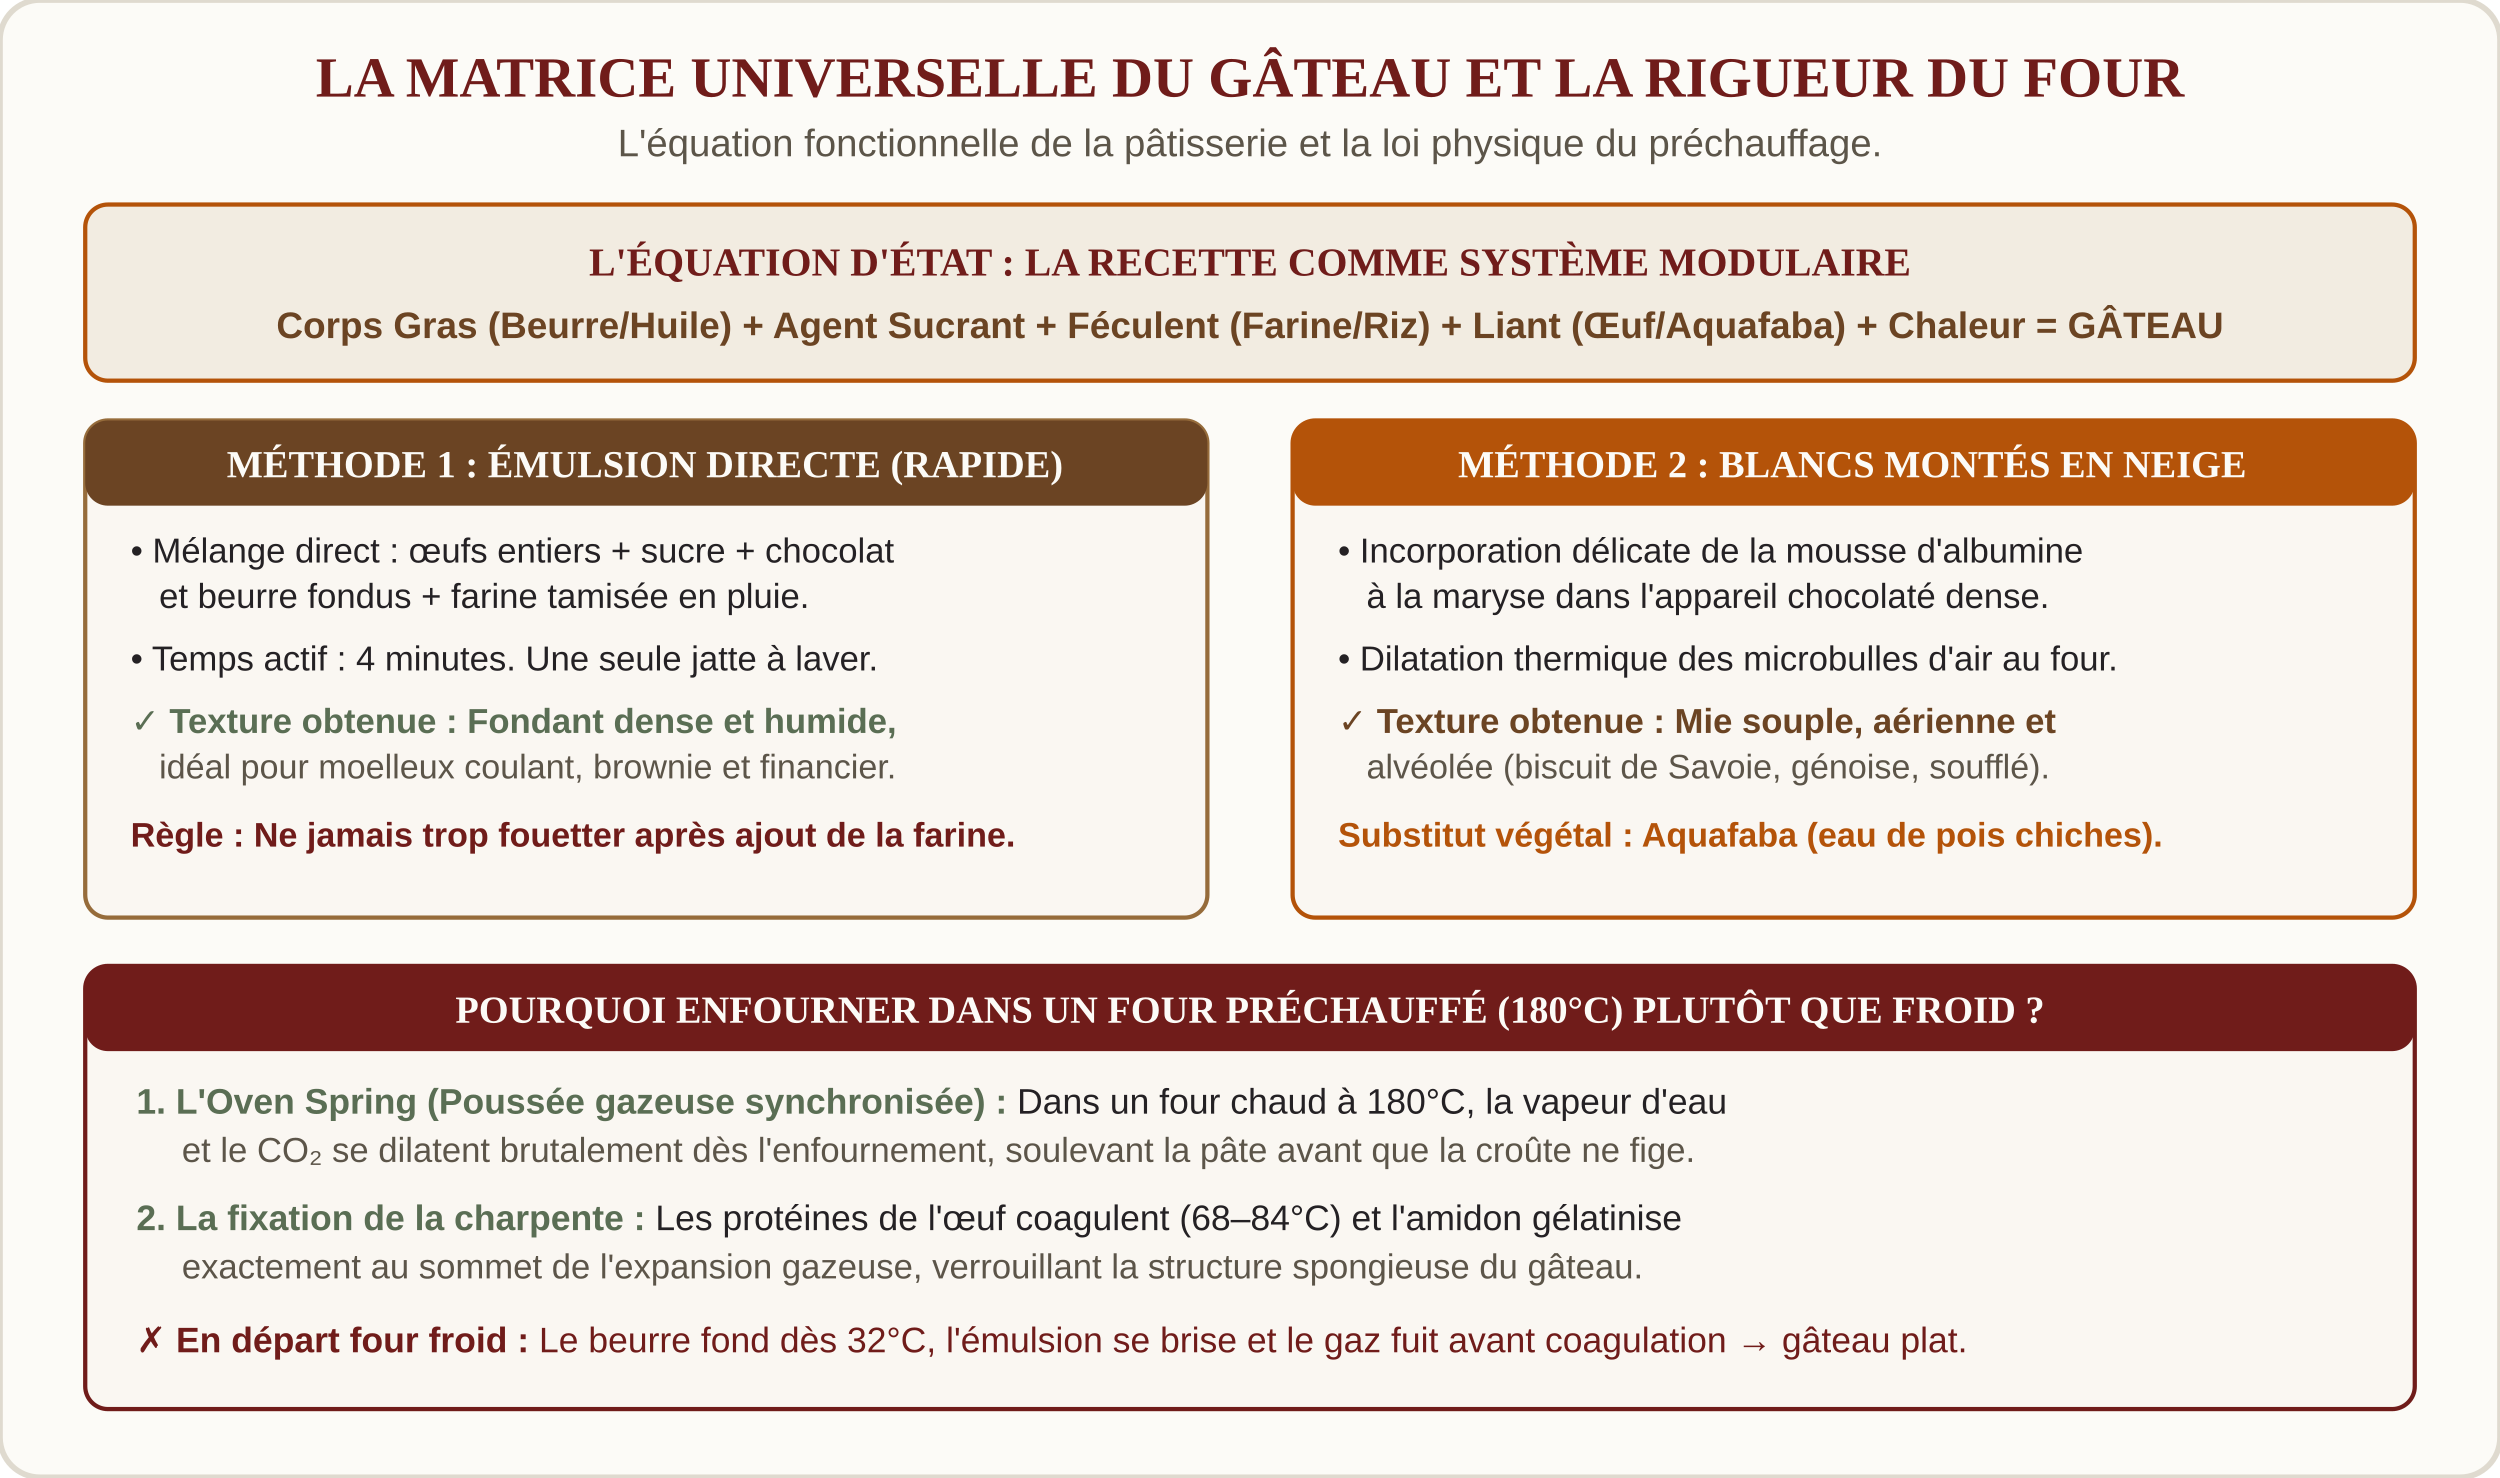
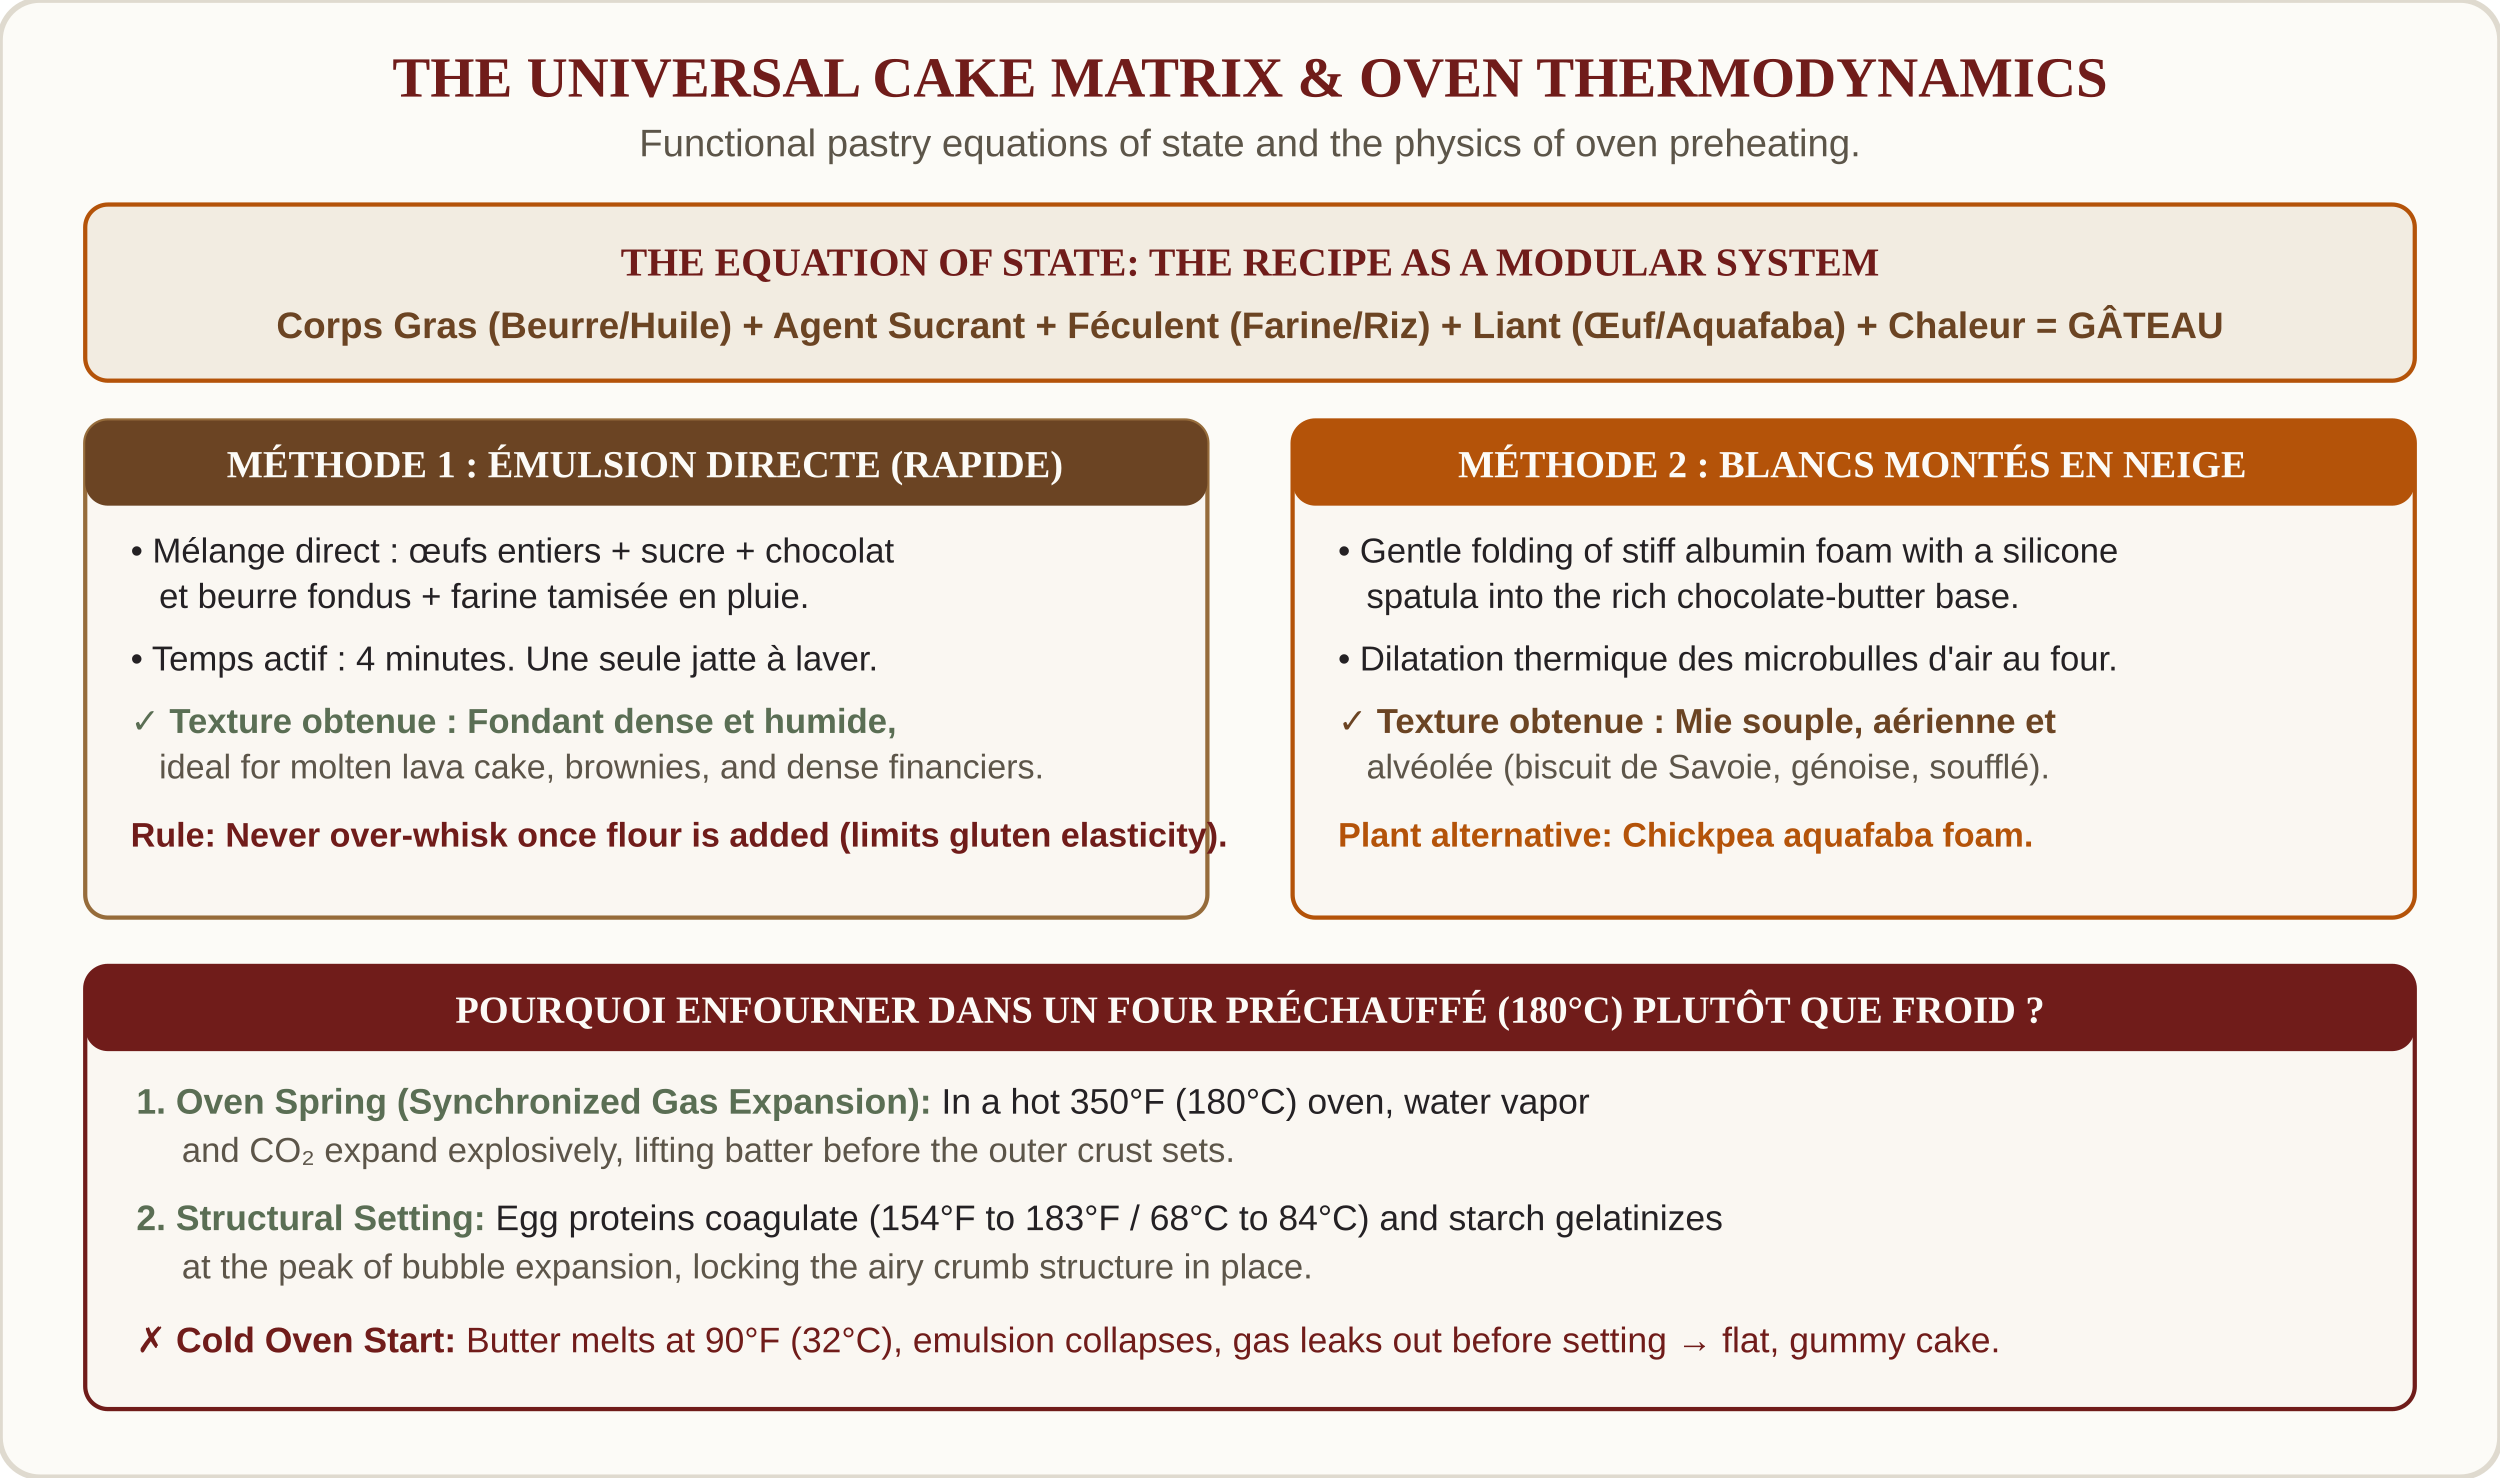
<svg xmlns="http://www.w3.org/2000/svg" viewBox="0 0 880 520" width="100%" height="100%">
  <rect width="880" height="520" rx="14" fill="#FCFBF7" stroke="#DFDACF" stroke-width="2" />
-   <text x="440" y="34" font-family="Liberation Serif, Georgia, serif" font-size="20" font-weight="bold" fill="#701C1A" text-anchor="middle">LA MATRICE UNIVERSELLE DU GÂTEAU ET LA RIGUEUR DU FOUR</text>
-   <text x="440" y="55" font-family="Liberation Sans, Arial, sans-serif" font-size="13.5" fill="#5C5549" text-anchor="middle">L'équation fonctionnelle de la pâtisserie et la loi physique du préchauffage.</text>
+   <text x="440" y="34" font-family="Liberation Serif, Georgia, serif" font-size="20" font-weight="bold" fill="#701C1A" text-anchor="middle">THE UNIVERSAL CAKE MATRIX &amp; OVEN THERMODYNAMICS</text>
+   <text x="440" y="55" font-family="Liberation Sans, Arial, sans-serif" font-size="13.5" fill="#5C5549" text-anchor="middle">Functional pastry equations of state and the physics of oven preheating.</text>
  <g transform="translate(30, 72)">
    <rect width="820" height="62" rx="8" fill="#F2ECE1" stroke="#B45309" stroke-width="1.5" />
-     <text x="410" y="25" font-family="Liberation Serif, Georgia, serif" font-size="14" font-weight="bold" fill="#701C1A" text-anchor="middle">L'ÉQUATION D'ÉTAT : LA RECETTE COMME SYSTÈME MODULAIRE</text>
+     <text x="410" y="25" font-family="Liberation Serif, Georgia, serif" font-size="14" font-weight="bold" fill="#701C1A" text-anchor="middle">THE EQUATION OF STATE: THE RECIPE AS A MODULAR SYSTEM</text>
    <text x="410" y="47" font-family="Liberation Sans, Arial, sans-serif" font-size="13" font-weight="bold" fill="#6B4423" text-anchor="middle">Corps Gras (Beurre/Huile) + Agent Sucrant + Féculent (Farine/Riz) + Liant (Œuf/Aquafaba) + Chaleur = GÂTEAU</text>
  </g>
  <g transform="translate(30, 148)">
    <rect width="395" height="175" rx="8" fill="#FAF7F2" stroke="#966C3B" stroke-width="1.5" />
    <rect width="395" height="30" rx="8" fill="#6B4423" />
    <text x="197" y="20" font-family="Liberation Serif, Georgia, serif" font-size="13.5" font-weight="bold" fill="#FCFBF7" text-anchor="middle">MÉTHODE 1 : ÉMULSION DIRECTE (RAPIDE)</text>
    <text x="16" y="50" font-family="Liberation Sans, Arial, sans-serif" font-size="12.2" fill="#242124">• Mélange direct : œufs entiers + sucre + chocolat</text>
    <text x="26" y="66" font-family="Liberation Sans, Arial, sans-serif" font-size="12.2" fill="#242124">et beurre fondus + farine tamisée en pluie.</text>
    <text x="16" y="88" font-family="Liberation Sans, Arial, sans-serif" font-size="12.2" fill="#242124">• Temps actif : 4 minutes. Une seule jatte à laver.</text>
    <text x="16" y="110" font-family="Liberation Sans, Arial, sans-serif" font-size="12.2" fill="#5A6E54" font-weight="bold">✓ Texture obtenue : Fondant dense et humide,</text>
-     <text x="26" y="126" font-family="Liberation Sans, Arial, sans-serif" font-size="12.0" fill="#5C5549">idéal pour moelleux coulant, brownie et financier.</text>
-     <text x="16" y="150" font-family="Liberation Sans, Arial, sans-serif" font-size="12.0" font-weight="bold" fill="#701C1A">Règle : Ne jamais trop fouetter après ajout de la farine.</text>
+     <text x="26" y="126" font-family="Liberation Sans, Arial, sans-serif" font-size="12.0" fill="#5C5549">ideal for molten lava cake, brownies, and dense financiers.</text>
+     <text x="16" y="150" font-family="Liberation Sans, Arial, sans-serif" font-size="12.0" font-weight="bold" fill="#701C1A">Rule: Never over-whisk once flour is added (limits gluten elasticity).</text>
  </g>
  <g transform="translate(455, 148)">
    <rect width="395" height="175" rx="8" fill="#FAF7F2" stroke="#B45309" stroke-width="1.5" />
    <rect width="395" height="30" rx="8" fill="#B45309" />
    <text x="197" y="20" font-family="Liberation Serif, Georgia, serif" font-size="13.5" font-weight="bold" fill="#FCFBF7" text-anchor="middle">MÉTHODE 2 : BLANCS MONTÉS EN NEIGE</text>
-     <text x="16" y="50" font-family="Liberation Sans, Arial, sans-serif" font-size="12.2" fill="#242124">• Incorporation délicate de la mousse d'albumine</text>
-     <text x="26" y="66" font-family="Liberation Sans, Arial, sans-serif" font-size="12.2" fill="#242124">à la maryse dans l'appareil chocolaté dense.</text>
+     <text x="16" y="50" font-family="Liberation Sans, Arial, sans-serif" font-size="12.2" fill="#242124">• Gentle folding of stiff albumin foam with a silicone</text>
+     <text x="26" y="66" font-family="Liberation Sans, Arial, sans-serif" font-size="12.2" fill="#242124">spatula into the rich chocolate-butter base.</text>
    <text x="16" y="88" font-family="Liberation Sans, Arial, sans-serif" font-size="12.2" fill="#242124">• Dilatation thermique des microbulles d'air au four.</text>
    <text x="16" y="110" font-family="Liberation Sans, Arial, sans-serif" font-size="12.2" fill="#6B4423" font-weight="bold">✓ Texture obtenue : Mie souple, aérienne et</text>
    <text x="26" y="126" font-family="Liberation Sans, Arial, sans-serif" font-size="12.0" fill="#5C5549">alvéolée (biscuit de Savoie, génoise, soufflé).</text>
-     <text x="16" y="150" font-family="Liberation Sans, Arial, sans-serif" font-size="12.0" font-weight="bold" fill="#B45309">Substitut végétal : Aquafaba (eau de pois chiches).</text>
+     <text x="16" y="150" font-family="Liberation Sans, Arial, sans-serif" font-size="12.0" font-weight="bold" fill="#B45309">Plant alternative: Chickpea aquafaba foam.</text>
  </g>
  <g transform="translate(30, 340)">
    <rect width="820" height="156" rx="8" fill="#FAF7F2" stroke="#701C1A" stroke-width="1.5" />
    <rect width="820" height="30" rx="8" fill="#701C1A" />
    <text x="410" y="20" font-family="Liberation Serif, Georgia, serif" font-size="13.5" font-weight="bold" fill="#FCFBF7" text-anchor="middle">POURQUOI ENFOURNER DANS UN FOUR PRÉCHAUFFÉ (180°C) PLUTÔT QUE FROID ?</text>
    <text x="18" y="52" font-family="Liberation Sans, Arial, sans-serif" font-size="12.5" fill="#242124">
-       <tspan font-weight="bold" fill="#5A6E54">1. L'Oven Spring (Poussée gazeuse synchronisée) :</tspan> Dans un four chaud à 180°C, la vapeur d'eau</text>
-     <text x="34" y="69" font-family="Liberation Sans, Arial, sans-serif" font-size="12.2" fill="#5C5549">et le CO₂ se dilatent brutalement dès l'enfournement, soulevant la pâte avant que la croûte ne fige.</text>
+       <tspan font-weight="bold" fill="#5A6E54">1. Oven Spring (Synchronized Gas Expansion):</tspan> In a hot 350°F (180°C) oven, water vapor</text>
+     <text x="34" y="69" font-family="Liberation Sans, Arial, sans-serif" font-size="12.2" fill="#5C5549">and CO₂ expand explosively, lifting batter before the outer crust sets.</text>
    <text x="18" y="93" font-family="Liberation Sans, Arial, sans-serif" font-size="12.5" fill="#242124">
-       <tspan font-weight="bold" fill="#5A6E54">2. La fixation de la charpente :</tspan> Les protéines de l'œuf coagulent (68–84°C) et l'amidon gélatinise</text>
-     <text x="34" y="110" font-family="Liberation Sans, Arial, sans-serif" font-size="12.2" fill="#5C5549">exactement au sommet de l'expansion gazeuse, verrouillant la structure spongieuse du gâteau.</text>
+       <tspan font-weight="bold" fill="#5A6E54">2. Structural Setting:</tspan> Egg proteins coagulate (154°F to 183°F / 68°C to 84°C) and starch gelatinizes</text>
+     <text x="34" y="110" font-family="Liberation Sans, Arial, sans-serif" font-size="12.2" fill="#5C5549">at the peak of bubble expansion, locking the airy crumb structure in place.</text>
    <text x="18" y="136" font-family="Liberation Sans, Arial, sans-serif" font-size="12.5" fill="#701C1A">
-       <tspan font-weight="bold">✗ En départ four froid :</tspan> Le beurre fond dès 32°C, l'émulsion se brise et le gaz fuit avant coagulation → gâteau plat.</text>
+       <tspan font-weight="bold">✗ Cold Oven Start:</tspan> Butter melts at 90°F (32°C), emulsion collapses, gas leaks out before setting → flat, gummy cake.</text>
  </g>
</svg>
